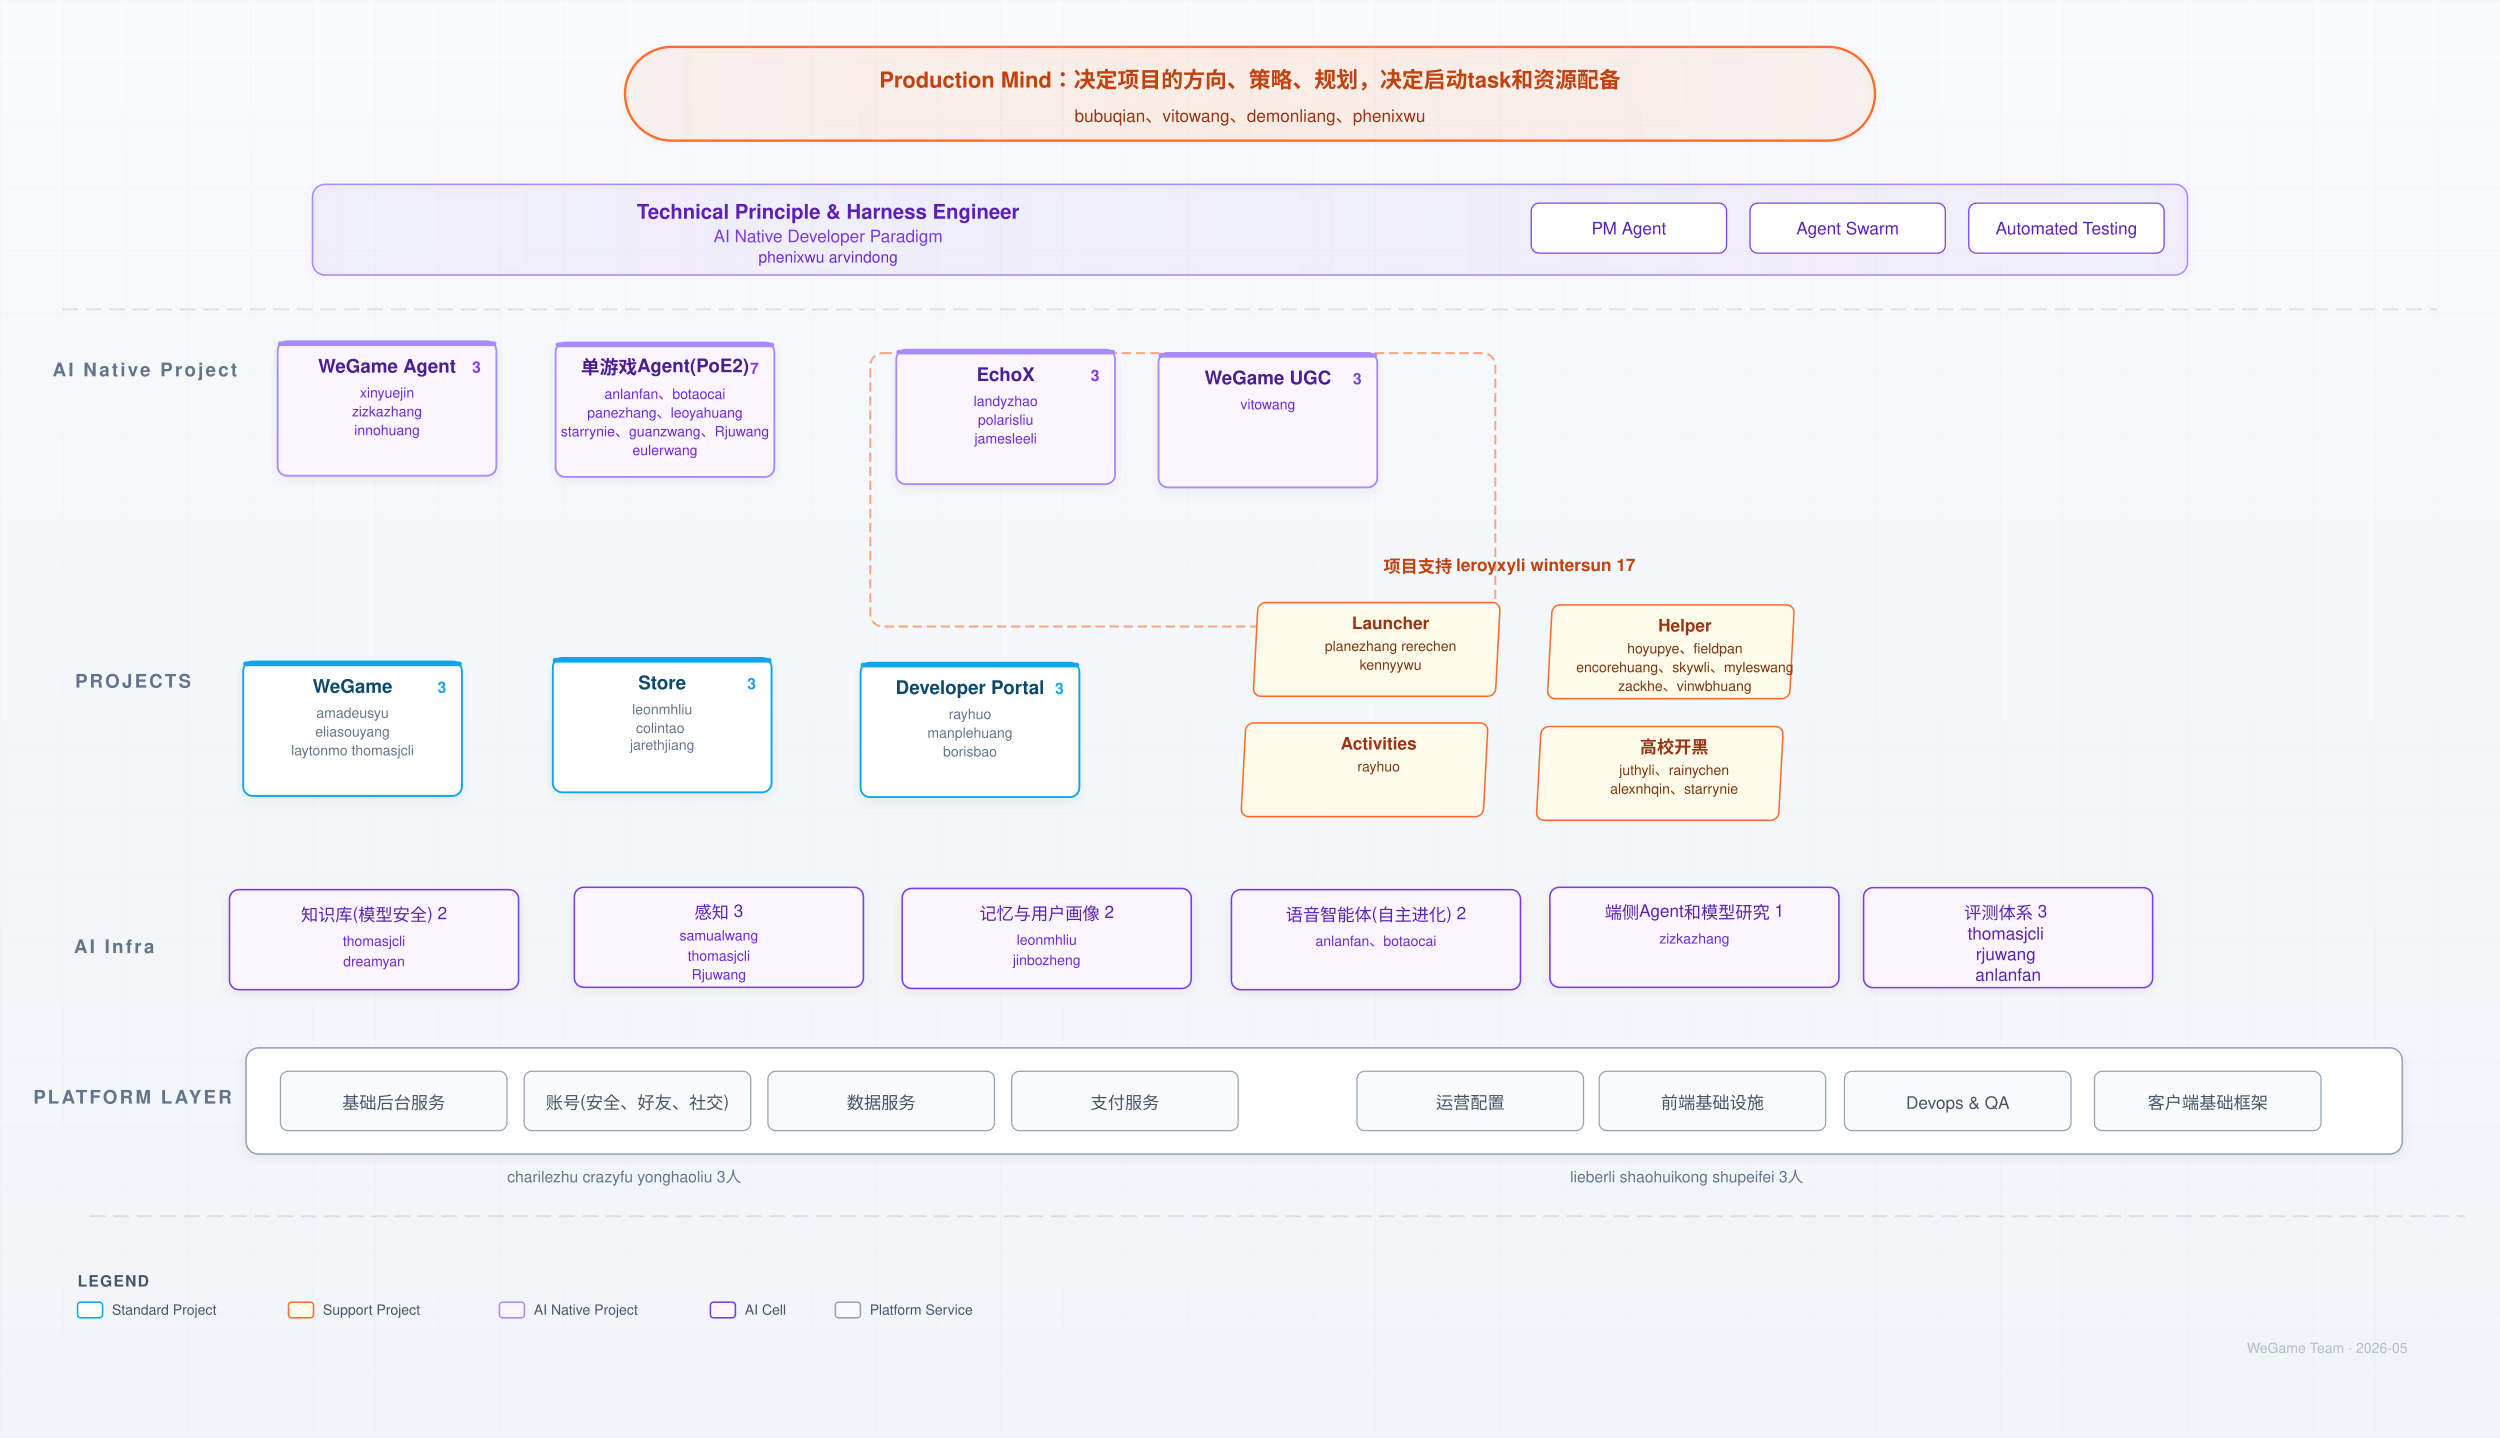
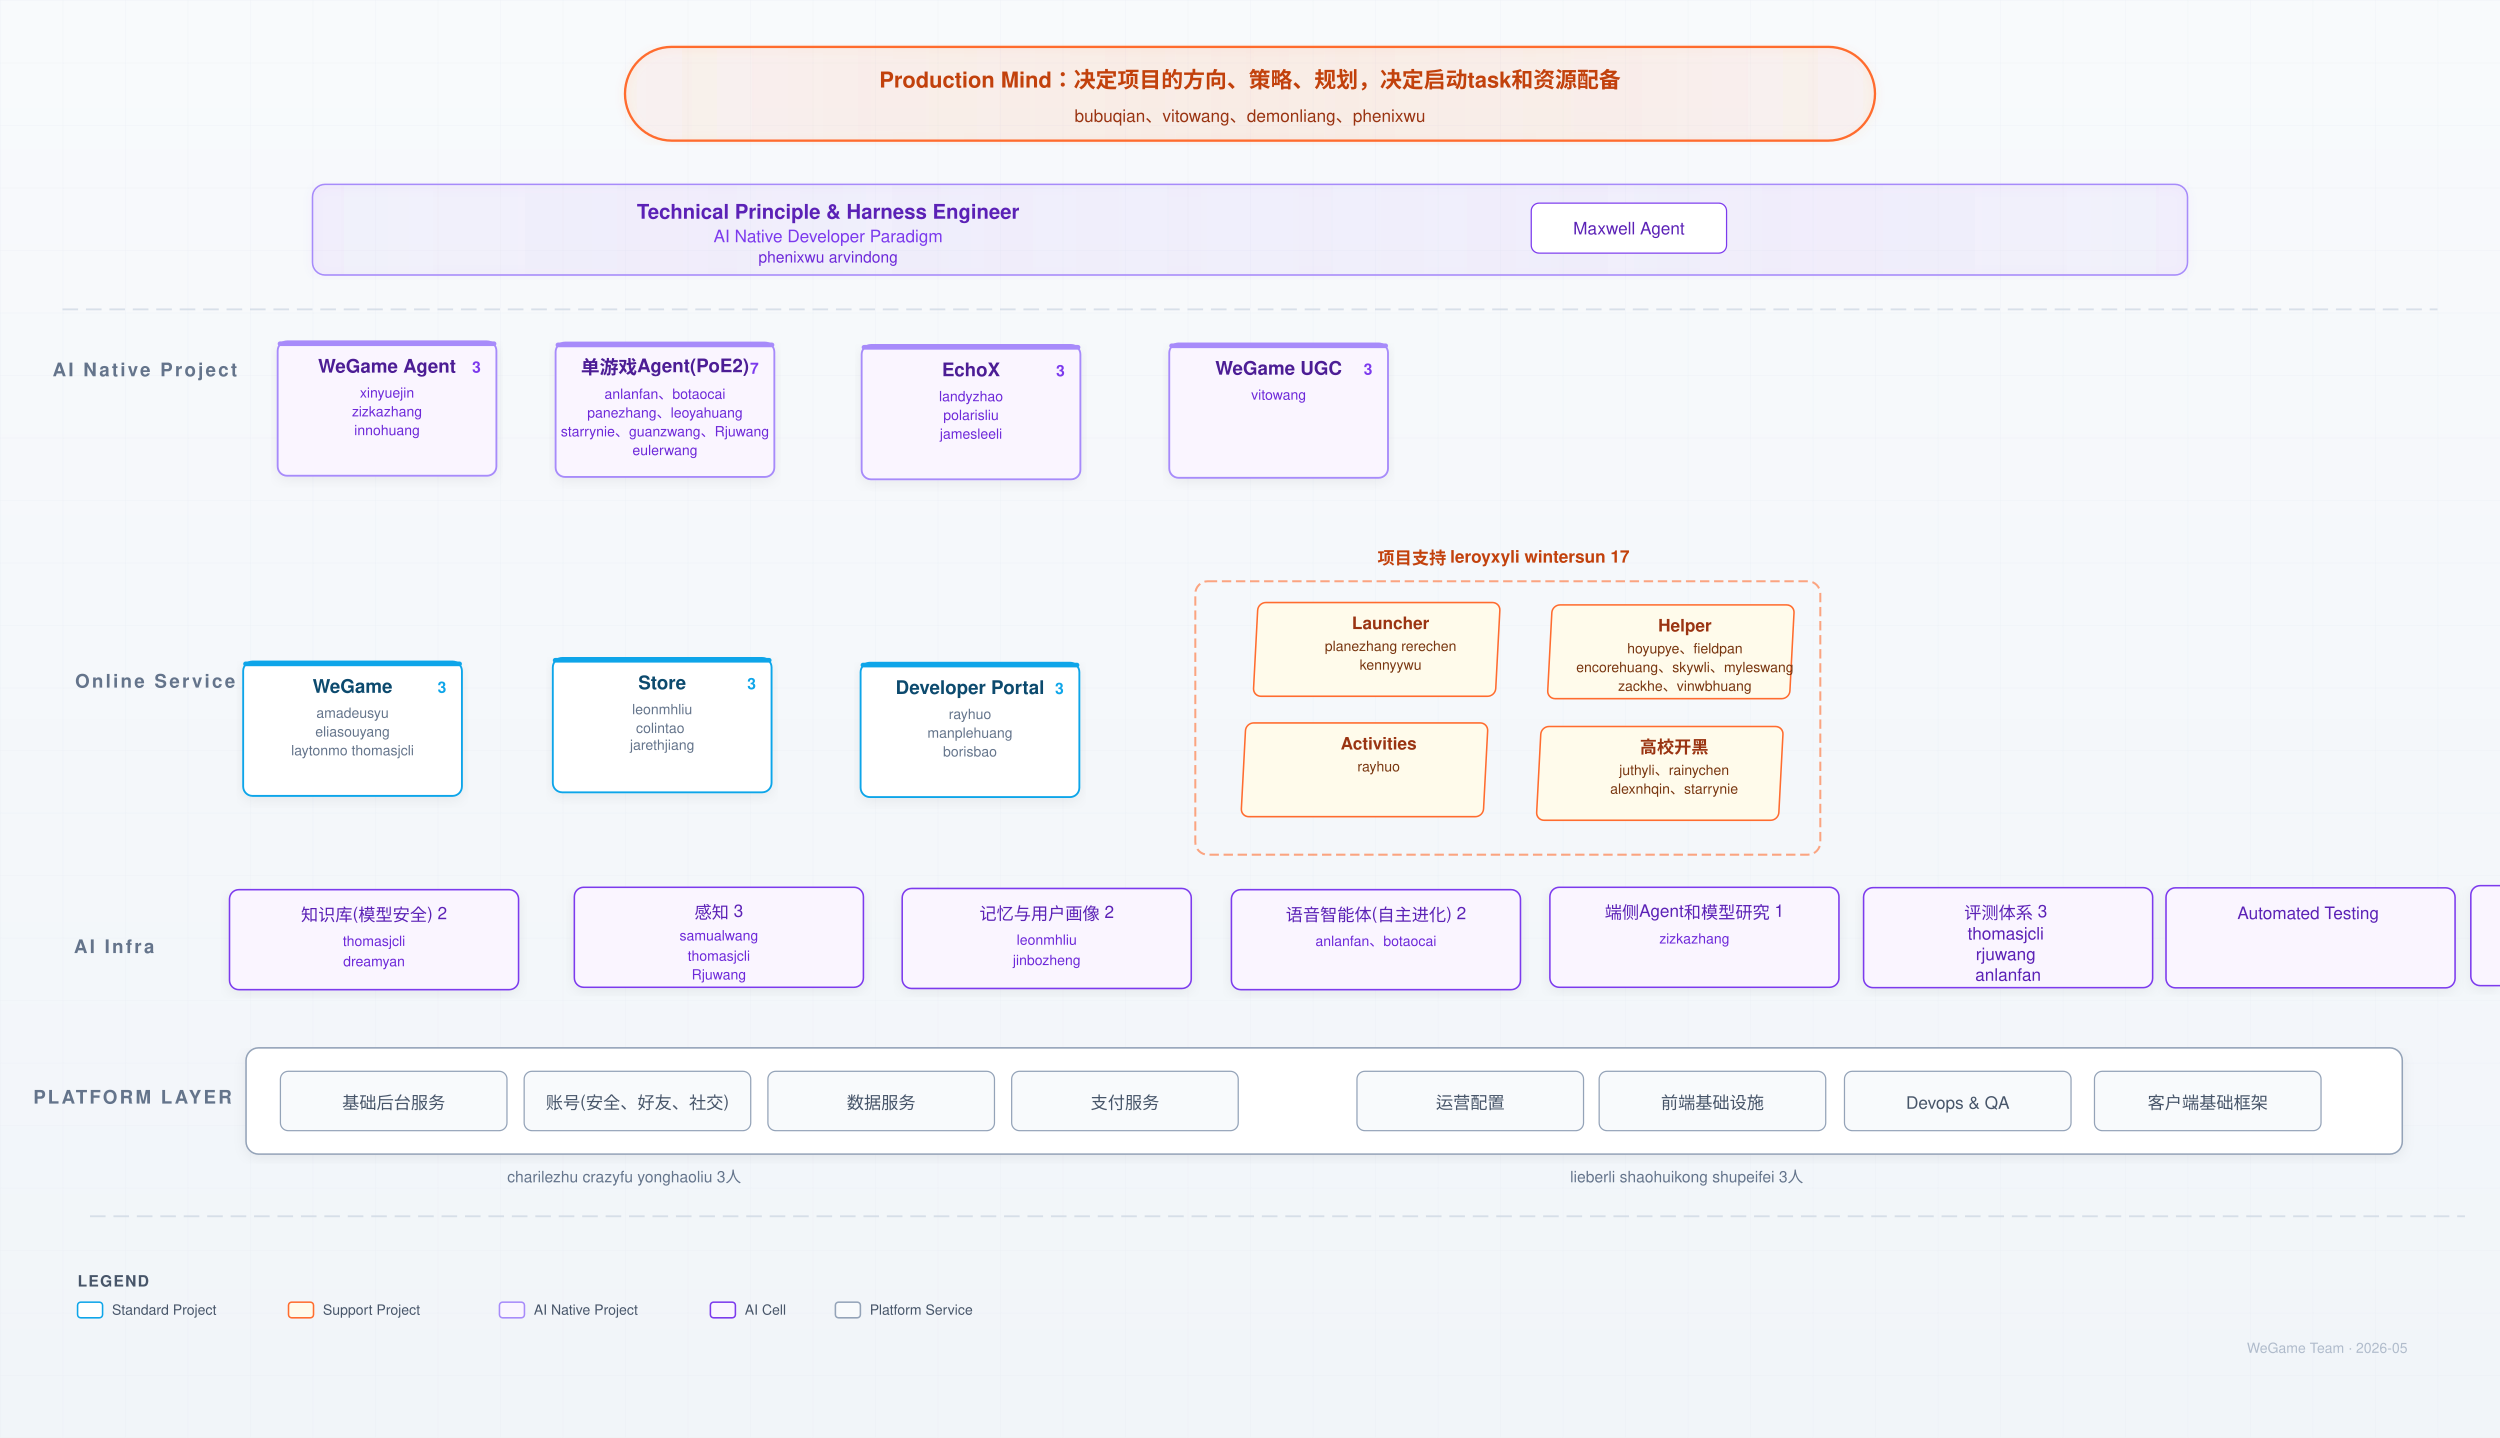
- <svg xmlns="http://www.w3.org/2000/svg" viewBox="0 0 1600 920" preserveAspectRatio="xMidYMid meet">
+ <svg xmlns="http://www.w3.org/2000/svg" viewBox="0 0 1600 920" preserveAspectRatio="xMidYMid meet" style="cursor: default;">
  <style>
    text { font-family: "Helvetica Neue", Helvetica, Arial, "PingFang SC", "Microsoft YaHei", sans-serif; }
    .sec-label { font-size: 12px; fill: #64748b; font-weight: 700; letter-spacing: 0.12em; }
  </style>
  <defs>
    <filter id="glow-gold" x="-5%" y="-5%" width="110%" height="110%">
      <feDropShadow dx="0" dy="1" stdDeviation="3" flood-color="#FF6C2F" flood-opacity="0.15" />
    </filter>
    <filter id="glow-purple" x="-5%" y="-5%" width="110%" height="110%">
      <feDropShadow dx="0" dy="1" stdDeviation="3" flood-color="#7c3aed" flood-opacity="0.12" />
    </filter>
    <filter id="soft" x="-3%" y="-3%" width="106%" height="112%">
      <feDropShadow dx="0" dy="2" stdDeviation="4" flood-color="#000" flood-opacity="0.06" />
    </filter>
    <pattern id="grid" width="40" height="40" patternUnits="userSpaceOnUse">
      <path d="M 40 0 L 0 0 0 40" fill="none" stroke="#e2e8f0" stroke-width="0.5" opacity="0.6" />
    </pattern>
    <linearGradient id="gold-g" x1="0%" x2="100%">
      <stop offset="0%" stop-color="#FF6C2F" stop-opacity="0.05" />
      <stop offset="50%" stop-color="#FF8F5C" stop-opacity="0.12" />
      <stop offset="100%" stop-color="#FF6C2F" stop-opacity="0.05" />
    </linearGradient>
    <linearGradient id="purple-g" x1="0%" x2="100%">
      <stop offset="0%" stop-color="#7c3aed" stop-opacity="0.04" />
      <stop offset="50%" stop-color="#a78bfa" stop-opacity="0.08" />
      <stop offset="100%" stop-color="#7c3aed" stop-opacity="0.04" />
    </linearGradient>
    <linearGradient id="bg-gradient" x1="0%" y1="0%" x2="0%" y2="100%">
      <stop offset="0%" stop-color="#f8fafc" />
      <stop offset="100%" stop-color="#f1f5f9" />
    </linearGradient>
  </defs>
  <rect width="1600" height="920" fill="url(#bg-gradient)" style="cursor: pointer;" />
  <rect width="1600" height="920" fill="url(#grid)" style="cursor: pointer;" data-orig-outline="" />
  <g data-auto-grouped="true" style="cursor: pointer;">
    <rect x="400" y="30" width="800" height="60" rx="30" fill="url(#gold-g)" stroke="#FF6C2F" stroke-width="1.5" filter="url(#glow-gold)" style="cursor: pointer;" />
    <text x="800" y="56" text-anchor="middle" fill="#c2410c" font-size="14" font-weight="700" style="cursor: pointer;">Production Mind：决定项目的方向、策略、规划，决定启动task和资源配备</text>
    <text x="800" y="78" text-anchor="middle" fill="#9a3412" font-size="11" style="cursor: pointer;">bubuqian、vitowang、demonliang、phenixwu</text>
  </g>
-   <g data-auto-grouped="true" style="cursor: pointer;">
-     <rect x="200" y="118" width="1200" height="58" rx="8" fill="url(#purple-g)" stroke="#a78bfa" stroke-width="1" filter="url(#glow-purple)" style="cursor: pointer;" />
-     <rect x="980" y="130" width="125" height="32" rx="5" fill="#ffffff" stroke="#7c3aed" stroke-width="0.8" style="cursor: pointer;" />
-     <rect x="1120" y="130" width="125" height="32" rx="5" fill="#ffffff" stroke="#7c3aed" stroke-width="0.8" style="cursor: pointer;" />
-     <rect x="1260" y="130" width="125" height="32" rx="5" fill="#ffffff" stroke="#7c3aed" stroke-width="0.8" style="cursor: pointer;" />
-     <text x="530" y="140" text-anchor="middle" fill="#5b21b6" font-size="13" font-weight="600" style="cursor: pointer;">Technical Principle &amp; Harness Engineer</text>
-     <text x="530" y="155" text-anchor="middle" fill="#7c3aed" font-size="11" style="cursor: pointer;">AI Native Developer Paradigm</text>
-     <text x="530" y="168" text-anchor="middle" fill="#6d28d9" font-size="10" style="cursor: pointer;">phenixwu arvindong</text>
-     <text x="1042.5" y="150" text-anchor="middle" fill="#5b21b6" font-size="11" font-weight="500" style="cursor: pointer;">PM Agent</text>
-     <text x="1182.5" y="150" text-anchor="middle" fill="#5b21b6" font-size="11" font-weight="500" style="cursor: pointer;">Agent Swarm</text>
-     <text x="1322.5" y="150" text-anchor="middle" fill="#5b21b6" font-size="11" font-weight="500" style="cursor: pointer;">Automated Testing</text>
-   </g>
+   <rect x="200" y="118" width="1200" height="58" rx="8" fill="url(#purple-g)" stroke="#a78bfa" stroke-width="1" filter="url(#glow-purple)" style="cursor: pointer;" />
+   <rect x="980" y="130" width="125" height="32" rx="5" fill="#ffffff" stroke="#7c3aed" stroke-width="0.8" style="cursor: pointer;" />
+   <text x="530" y="140" text-anchor="middle" fill="#5b21b6" font-size="13" font-weight="600" style="cursor: pointer;">Technical Principle &amp; Harness Engineer</text>
+   <text x="530" y="155" text-anchor="middle" fill="#7c3aed" font-size="11" style="cursor: pointer;">AI Native Developer Paradigm</text>
+   <text x="530" y="168" text-anchor="middle" fill="#6d28d9" font-size="10" style="cursor: pointer;">phenixwu arvindong</text>
+   <text x="1042.5" y="150" text-anchor="middle" fill="#5b21b6" font-size="11" font-weight="500" style="cursor: pointer;">Maxwell Agent</text>
  <line x1="40" y1="198" x2="1560" y2="198" stroke="#cbd5e1" stroke-width="1.2" stroke-dasharray="10,5" opacity="0.7" style="cursor: pointer;" />
-   <text x="48.058" y="440.072" class="sec-label" style="cursor: pointer;">PROJECTS</text>
+   <text x="48.058" y="440.072" class="sec-label" style="cursor: pointer;">Online Service</text>
  <text x="33.635" y="240.797" class="sec-label" style="cursor: pointer;">AI Native Project</text>
  <g data-auto-grouped="true" style="cursor: pointer;">
    <rect x="155.629" y="423.374" width="140" height="86" rx="6" fill="#ffffff" stroke="#0ea5e9" stroke-width="1.2" filter="url(#soft)" style="cursor: pointer;" data-orig-outline="#0ea5e9" />
    <rect x="155.629" y="423.374" width="140" height="3" rx="1.5" fill="#0ea5e9" style="cursor: pointer;" data-orig-outline="" />
    <text x="225.629" y="443.374" text-anchor="middle" fill="#0c4a6e" font-size="12" font-weight="600" style="cursor: pointer;">WeGame</text>
    <text x="285.629" y="443.374" text-anchor="end" fill="#0ea5e9" font-size="10" font-weight="700" style="cursor: pointer;">3</text>
    <text x="225.629" y="459.374" text-anchor="middle" fill="#64748b" font-size="9" style="cursor: pointer;">amadeusyu</text>
    <text x="225.629" y="471.374" text-anchor="middle" fill="#64748b" font-size="9" style="cursor: pointer;">eliasouyang</text>
    <text x="225.629" y="483.374" text-anchor="middle" fill="#64748b" font-size="9" style="cursor: pointer;">laytonmo thomasjcli</text>
  </g>
  <g data-auto-grouped="true" style="cursor: pointer;">
    <rect x="353.795" y="421.08" width="140" height="86" rx="6" fill="#ffffff" stroke="#0ea5e9" stroke-width="1.2" filter="url(#soft)" style="cursor: pointer;" data-orig-outline="#0ea5e9" />
    <rect x="353.795" y="421.08" width="140" height="3" rx="1.5" fill="#0ea5e9" style="cursor: pointer;" data-orig-outline="" />
    <text x="423.795" y="441.08" text-anchor="middle" fill="#0c4a6e" font-size="12" font-weight="600" style="cursor: pointer;">Store</text>
    <text x="483.795" y="441.08" text-anchor="end" fill="#0ea5e9" font-size="10" font-weight="700" style="cursor: pointer;">3</text>
    <text x="423.795" y="457.08" text-anchor="middle" fill="#64748b" font-size="9" style="cursor: pointer;">leonmhliu</text>
    <text x="423.795" y="469.08" text-anchor="middle" fill="#64748b" font-size="9" style="cursor: pointer;">
      <tspan x="423.795" dy="0">colintao</tspan>
      <tspan x="423.795" dy="10.8">jarethjiang</tspan>
    </text>
  </g>
  <g data-auto-grouped="true" style="cursor: pointer;">
    <rect x="550.787" y="424.138" width="140" height="86" rx="6" fill="#ffffff" stroke="#0ea5e9" stroke-width="1.2" filter="url(#soft)" style="cursor: pointer;" data-orig-outline="#0ea5e9" />
    <rect x="550.787" y="424.138" width="140" height="3" rx="1.5" fill="#0ea5e9" style="cursor: pointer;" data-orig-outline="" />
    <text x="620.787" y="444.138" text-anchor="middle" fill="#0c4a6e" font-size="12" font-weight="600" style="cursor: pointer;">Developer Portal</text>
    <text x="680.787" y="444.138" text-anchor="end" fill="#0ea5e9" font-size="10" font-weight="700" style="cursor: pointer;">3</text>
    <text x="620.787" y="460.138" text-anchor="middle" fill="#64748b" font-size="9" style="cursor: pointer;">rayhuo</text>
    <text x="620.787" y="472.138" text-anchor="middle" fill="#64748b" font-size="9" style="cursor: pointer;">manplehuang</text>
    <text x="620.787" y="484.138" text-anchor="middle" fill="#64748b" font-size="9" style="cursor: pointer;">borisbao</text>
  </g>
-   <g data-auto-grouped="true" style="cursor: pointer;">
-     <rect x="557" y="226" width="400" height="175" rx="8" fill="none" stroke="#FF6C2F" stroke-width="1.3" stroke-dasharray="6,3" opacity="0.6" style="cursor: pointer;" data-orig-outline="#FF6C2F" />
-     <text x="885.371" y="366.385" fill="#c2410c" font-size="11" font-weight="600" style="cursor: pointer;">项目支持  leroyxyli  wintersun 17</text>
-   </g>
+   <rect x="765" y="372" width="400" height="175" rx="8" fill="none" stroke="#FF6C2F" stroke-width="1.3" stroke-dasharray="6,3" opacity="0.6" style="cursor: pointer;" data-orig-outline="#FF6C2F" />
+   <text x="881.593" y="361.006" fill="#c2410c" font-size="11" font-weight="600" style="cursor: pointer;">项目支持  leroyxyli  wintersun 17</text>
  <g transform="translate(577,246)" style="cursor: pointer;">
    <rect x="235.479" y="139.618" width="155" height="60" rx="5" fill="#fffbeb" stroke="#FF6C2F" stroke-width="1" transform="skewX(-3)" style="cursor: pointer;" data-orig-outline="#FF6C2F" />
    <text x="312.979" y="156.618" text-anchor="middle" fill="#9a3412" font-size="11" font-weight="600" style="cursor: pointer;">Launcher</text>
    <text x="312.979" y="170.618" text-anchor="middle" fill="#78350f" font-size="9" style="cursor: pointer;">planezhang rerechen</text>
    <text x="312.979" y="182.618" text-anchor="middle" fill="#78350f" font-size="9" style="cursor: pointer;">kennyywu</text>
  </g>
  <g transform="translate(747,246)" style="cursor: pointer;">
    <rect x="253.828" y="141.147" width="155" height="60" rx="5" fill="#fffbeb" stroke="#FF6C2F" stroke-width="1" transform="skewX(-3)" style="cursor: pointer;" data-orig-outline="#FF6C2F" />
    <text x="331.328" y="158.147" text-anchor="middle" fill="#9a3412" font-size="11" font-weight="600" style="cursor: pointer;">Helper</text>
    <text x="331.328" y="172.147" text-anchor="middle" fill="#78350f" font-size="9" style="cursor: pointer;">hoyupye、fieldpan</text>
    <text x="331.328" y="184.147" text-anchor="middle" fill="#78350f" font-size="9" style="cursor: pointer;">encorehuang、skywli、myleswang</text>
    <text x="331.328" y="196.147" text-anchor="middle" fill="#78350f" font-size="9" style="cursor: pointer;">zackhe、vinwbhuang</text>
  </g>
  <g transform="translate(577,320)" style="cursor: pointer;">
    <rect x="227.834" y="142.676" width="155" height="60" rx="5" fill="#fffbeb" stroke="#FF6C2F" stroke-width="1" transform="skewX(-3)" style="cursor: pointer;" data-orig-outline="#FF6C2F" />
    <text x="305.334" y="159.676" text-anchor="middle" fill="#9a3412" font-size="11" font-weight="600" style="cursor: pointer;">Activities</text>
    <text x="305.334" y="173.676" text-anchor="middle" fill="#78350f" font-size="9" style="cursor: pointer;">rayhuo</text>
  </g>
  <g transform="translate(747,320)" style="cursor: pointer;">
    <rect x="246.947" y="144.97" width="155" height="60" rx="5" fill="#fffbeb" stroke="#FF6C2F" stroke-width="1" transform="skewX(-3)" style="cursor: pointer;" data-orig-outline="#FF6C2F" />
    <text x="324.447" y="161.97" text-anchor="middle" fill="#9a3412" font-size="11" font-weight="600" style="cursor: pointer;">高校开黑</text>
    <text x="324.447" y="175.97" text-anchor="middle" fill="#78350f" font-size="9" style="cursor: pointer;">juthyli、rainychen</text>
    <text x="324.447" y="187.97" text-anchor="middle" fill="#78350f" font-size="9" style="cursor: pointer;">alexnhqin、starrynie</text>
  </g>
  <g data-auto-grouped="true" style="cursor: pointer;">
    <rect x="177.701" y="218.476" width="140" height="86" rx="6" fill="#faf5ff" stroke="#a78bfa" stroke-width="1.2" filter="url(#soft)" style="cursor: pointer;" />
    <rect x="177.701" y="218.476" width="140" height="3" rx="1.5" fill="#a78bfa" style="cursor: pointer;" />
    <text x="247.701" y="238.476" text-anchor="middle" fill="#4c1d95" font-size="12" font-weight="600" style="cursor: pointer;">WeGame Agent</text>
    <text x="307.701" y="238.476" text-anchor="end" fill="#7c3aed" font-size="10" font-weight="700" style="cursor: pointer;">3</text>
    <text x="247.701" y="254.476" text-anchor="middle" fill="#6d28d9" font-size="9" style="cursor: pointer;">xinyuejin</text>
    <text x="247.701" y="266.476" text-anchor="middle" fill="#6d28d9" font-size="9" style="cursor: pointer;">zizkazhang</text>
    <text x="247.701" y="278.476" text-anchor="middle" fill="#6d28d9" font-size="9" style="cursor: pointer;">innohuang</text>
  </g>
  <g data-auto-grouped="true" style="cursor: pointer;">
-     <rect x="741.44" y="225.922" width="140" height="86" rx="6" fill="#faf5ff" stroke="#a78bfa" stroke-width="1.2" filter="url(#soft)" style="cursor: pointer;" />
-     <rect x="741.44" y="225.922" width="140" height="3" rx="1.5" fill="#a78bfa" style="cursor: pointer;" />
-     <text x="811.44" y="245.922" text-anchor="middle" fill="#4c1d95" font-size="12" font-weight="600" style="cursor: pointer;">WeGame UGC</text>
-     <text x="871.44" y="245.922" text-anchor="end" fill="#7c3aed" font-size="10" font-weight="700" style="cursor: pointer;">3</text>
-     <text x="811.44" y="261.922" text-anchor="middle" fill="#6d28d9" font-size="9" style="cursor: pointer;">vitowang</text>
-     <text x="811.44" y="273.922" text-anchor="middle" fill="#6d28d9" font-size="9" style="cursor: pointer;" />
-     <text x="811.44" y="285.922" text-anchor="middle" fill="#6d28d9" font-size="9" style="cursor: pointer;" />
+     <rect x="748.321" y="219.805" width="140" height="86" rx="6" fill="#faf5ff" stroke="#a78bfa" stroke-width="1.2" filter="url(#soft)" style="cursor: pointer;" />
+     <rect x="748.321" y="219.805" width="140" height="3" rx="1.5" fill="#a78bfa" style="cursor: pointer;" />
+     <text x="818.321" y="239.805" text-anchor="middle" fill="#4c1d95" font-size="12" font-weight="600" style="cursor: pointer;">WeGame UGC</text>
+     <text x="878.321" y="239.805" text-anchor="end" fill="#7c3aed" font-size="10" font-weight="700" style="cursor: pointer;">3</text>
+     <text x="818.321" y="255.805" text-anchor="middle" fill="#6d28d9" font-size="9" style="cursor: pointer;">vitowang</text>
+     <text x="818.321" y="267.805" text-anchor="middle" fill="#6d28d9" font-size="9" style="cursor: pointer;" />
+     <text x="818.321" y="279.805" text-anchor="middle" fill="#6d28d9" font-size="9" style="cursor: pointer;" />
  </g>
  <g data-auto-grouped="true" style="cursor: pointer;">
    <rect x="355.579" y="219.241" width="140" height="86" rx="6" fill="#faf5ff" stroke="#a78bfa" stroke-width="1.2" filter="url(#soft)" style="cursor: pointer;" data-orig-outline="#a78bfa" />
    <rect x="355.579" y="219.241" width="140" height="3" rx="1.5" fill="#a78bfa" style="cursor: pointer;" data-orig-outline="" />
    <text x="425.579" y="239.241" text-anchor="middle" fill="#4c1d95" font-size="12" font-weight="600" style="cursor: pointer;">单游戏Agent(PoE2)</text>
    <text x="485.579" y="239.241" text-anchor="end" fill="#7c3aed" font-size="10" font-weight="700" style="cursor: pointer;">7</text>
    <text x="425.579" y="255.241" text-anchor="middle" fill="#6d28d9" font-size="9" style="cursor: pointer;">anlanfan、botaocai</text>
    <text x="425.579" y="267.241" text-anchor="middle" fill="#6d28d9" font-size="9" style="cursor: pointer;">panezhang、leoyahuang</text>
    <text x="425.579" y="279.241" text-anchor="middle" fill="#6d28d9" font-size="9" style="cursor: pointer;">starrynie、guanzwang、Rjuwang</text>
    <text x="425.579" y="291.241" text-anchor="middle" fill="#6d28d9" font-size="9" style="cursor: pointer;">eulerwang</text>
  </g>
  <g data-auto-grouped="true" style="cursor: pointer;">
-     <rect x="573.623" y="223.828" width="140" height="86" rx="6" fill="#faf5ff" stroke="#a78bfa" stroke-width="1.2" filter="url(#soft)" style="cursor: pointer;" />
-     <rect x="573.623" y="223.828" width="140" height="3" rx="1.5" fill="#a78bfa" style="cursor: pointer;" />
-     <text x="643.623" y="243.828" text-anchor="middle" fill="#4c1d95" font-size="12" font-weight="600" style="cursor: pointer;">EchoX</text>
-     <text x="703.623" y="243.828" text-anchor="end" fill="#7c3aed" font-size="10" font-weight="700" style="cursor: pointer;">3</text>
-     <text x="643.623" y="259.828" text-anchor="middle" fill="#6d28d9" font-size="9" style="cursor: pointer;">landyzhao</text>
-     <text x="643.623" y="271.828" text-anchor="middle" fill="#6d28d9" font-size="9" style="cursor: pointer;">polarisliu</text>
-     <text x="643.623" y="283.828" text-anchor="middle" fill="#6d28d9" font-size="9" style="cursor: pointer;">jamesleeli</text>
+     <rect x="551.452" y="220.77" width="140" height="86" rx="6" fill="#faf5ff" stroke="#a78bfa" stroke-width="1.2" filter="url(#soft)" style="cursor: pointer;" />
+     <rect x="551.452" y="220.77" width="140" height="3" rx="1.5" fill="#a78bfa" style="cursor: pointer;" />
+     <text x="621.452" y="240.77" text-anchor="middle" fill="#4c1d95" font-size="12" font-weight="600" style="cursor: pointer;">EchoX</text>
+     <text x="681.452" y="240.77" text-anchor="end" fill="#7c3aed" font-size="10" font-weight="700" style="cursor: pointer;">3</text>
+     <text x="621.452" y="256.77" text-anchor="middle" fill="#6d28d9" font-size="9" style="cursor: pointer;">landyzhao</text>
+     <text x="621.452" y="268.77" text-anchor="middle" fill="#6d28d9" font-size="9" style="cursor: pointer;">polarisliu</text>
+     <text x="621.452" y="280.77" text-anchor="middle" fill="#6d28d9" font-size="9" style="cursor: pointer;">jamesleeli</text>
  </g>
  <text x="47.294" y="609.964" class="sec-label" style="cursor: pointer;">AI Infra</text>
  <g data-auto-grouped="true" style="cursor: pointer;">
    <rect x="146.881" y="569.388" width="185" height="64" rx="6" fill="#faf5ff" stroke="#7c3aed" stroke-width="1" filter="url(#soft)" style="cursor: pointer;" data-orig-outline="#7c3aed" />
    <text x="239.381" y="589.388" text-anchor="middle" fill="#5b21b6" font-size="11" font-weight="500" style="cursor: pointer;">知识库(模型安全) 2</text>
    <text x="239.381" y="605.388" text-anchor="middle" fill="#6d28d9" font-size="9" style="cursor: pointer;">thomasjcli</text>
    <text x="239.381" y="618.388" text-anchor="middle" fill="#6d28d9" font-size="9" style="cursor: pointer;">dreamyan</text>
  </g>
  <g data-auto-grouped="true" style="cursor: pointer;">
    <rect x="367.582" y="567.859" width="185" height="64" rx="6" fill="#faf5ff" stroke="#7c3aed" stroke-width="1" filter="url(#soft)" style="cursor: pointer;" data-orig-outline="" />
    <text x="460.082" y="587.859" text-anchor="middle" fill="#5b21b6" font-size="11" font-weight="500" style="cursor: pointer;">感知 3</text>
    <text x="460.082" y="601.859" text-anchor="middle" fill="#6d28d9" font-size="9" style="cursor: pointer;" data-orig-outline="">samualwang</text>
    <text x="460.082" y="614.859" text-anchor="middle" fill="#6d28d9" font-size="9" style="cursor: pointer;" data-orig-outline="">thomasjcli</text>
    <text x="460.082" y="626.859" text-anchor="middle" fill="#6d28d9" font-size="9" style="cursor: pointer;" data-orig-outline="">Rjuwang</text>
  </g>
  <g data-auto-grouped="true" style="cursor: pointer;">
    <rect x="577.402" y="568.623" width="185" height="64" rx="6" fill="#faf5ff" stroke="#7c3aed" stroke-width="1" filter="url(#soft)" style="cursor: pointer;" data-orig-outline="#7c3aed" />
    <text x="669.902" y="588.623" text-anchor="middle" fill="#5b21b6" font-size="11" font-weight="500" style="cursor: pointer;">记忆与用户画像 2</text>
    <text x="669.902" y="604.623" text-anchor="middle" fill="#6d28d9" font-size="9" style="cursor: pointer;">leonmhliu</text>
    <text x="669.902" y="617.623" text-anchor="middle" fill="#6d28d9" font-size="9" style="cursor: pointer;">jinbozheng</text>
  </g>
  <g data-auto-grouped="true" style="cursor: pointer;">
    <rect x="788.105" y="569.388" width="185" height="64" rx="6" fill="#faf5ff" stroke="#7c3aed" stroke-width="1" filter="url(#soft)" style="cursor: pointer;" data-orig-outline="#7c3aed" />
    <text x="880.605" y="589.388" text-anchor="middle" fill="#5b21b6" font-size="11" font-weight="500" style="cursor: pointer;">语音智能体(自主进化) 2</text>
    <text x="880.605" y="605.388" text-anchor="middle" fill="#6d28d9" font-size="9" style="cursor: pointer;">anlanfan、botaocai</text>
  </g>
  <g data-auto-grouped="true" style="cursor: pointer;">
    <rect x="991.928" y="567.859" width="185" height="64" rx="6" fill="#faf5ff" stroke="#7c3aed" stroke-width="1" filter="url(#soft)" style="cursor: pointer;" data-orig-outline="#7c3aed" />
    <text x="1084.428" y="587.859" text-anchor="middle" fill="#5b21b6" font-size="11" font-weight="500" style="cursor: pointer;">端侧Agent和模型研究 1</text>
    <text x="1084.428" y="603.859" text-anchor="middle" fill="#6d28d9" font-size="9" style="cursor: pointer;">zizkazhang</text>
  </g>
  <g data-auto-grouped="true" style="cursor: pointer;">
    <rect x="1192.693" y="568.094" width="185" height="64" rx="6" fill="#faf5ff" stroke="#7c3aed" stroke-width="1" filter="url(#soft)" style="cursor: pointer;" data-orig-outline="#7c3aed" />
    <text x="1285.193" y="588.094" text-anchor="middle" fill="#5b21b6" font-size="11" font-weight="500" style="cursor: pointer;">
      <tspan x="1285.193" dy="0">评测体系 3</tspan>
      <tspan x="1285.193" dy="13.2">thomasjcli</tspan>
      <tspan x="1285.193" dy="13.2">rjuwang</tspan>
      <tspan x="1285.193" dy="13.2">anlanfan</tspan>
+     </text>
+   </g>
+   <g data-auto-grouped="true" style="cursor: pointer;">
+     <rect x="1386.244" y="568.216" width="185" height="64" rx="6" fill="#faf5ff" stroke="#7c3aed" stroke-width="1" filter="url(#soft)" style="cursor: pointer;" data-orig-outline="#7c3aed" />
+     <text x="1478.744" y="588.216" text-anchor="middle" fill="#5b21b6" font-size="11" font-weight="500" style="cursor: pointer;">
+       <tspan x="1478.744" dy="0">Automated Testing</tspan>
+       <tspan x="1478.744" dy="13.2" />
+       <tspan x="1478.744" dy="13.2" />
+       <tspan x="1478.744" dy="13.2" />
+     </text>
+   </g>
+   <g data-auto-grouped="true" style="cursor: pointer;">
+     <rect x="1581.324" y="566.809" width="185" height="64" rx="6" fill="#faf5ff" stroke="#7c3aed" stroke-width="1" filter="url(#soft)" style="cursor: pointer;" data-orig-outline="#7c3aed" />
+     <text x="1673.824" y="586.809" text-anchor="middle" fill="#5b21b6" font-size="11" font-weight="500" style="cursor: pointer;">
+       <tspan x="1673.824" dy="0">Agent Swarm</tspan>
+       <tspan x="1673.824" dy="13.2" />
    </text>
  </g>
  <line x1="57.585" y1="778.421" x2="1577.585" y2="778.421" stroke="#cbd5e1" stroke-width="1.2" stroke-dasharray="10,5" opacity="0.7" style="cursor: pointer;" />
  <text x="21.299" y="706.324" class="sec-label" style="cursor: pointer;">PLATFORM LAYER</text>
  <g data-group="1" style="cursor: pointer;">
    <g data-auto-grouped="true" style="cursor: pointer;">
      <rect x="157.463" y="670.629" width="1380" height="68" rx="8" fill="#ffffff" stroke="#94a3b8" stroke-width="1" filter="url(#soft)" style="cursor: pointer;" data-orig-outline="#94a3b8" />
      <rect x="179.463" y="685.629" width="145" height="38" rx="5" fill="#f8fafc" stroke="#94a3b8" stroke-width="0.8" style="cursor: pointer;" data-orig-outline="#94a3b8" />
      <rect x="335.463" y="685.629" width="145" height="38" rx="5" fill="#f8fafc" stroke="#94a3b8" stroke-width="0.8" style="cursor: pointer;" data-orig-outline="#94a3b8" />
      <rect x="491.463" y="685.629" width="145" height="38" rx="5" fill="#f8fafc" stroke="#94a3b8" stroke-width="0.8" style="cursor: pointer;" data-orig-outline="#94a3b8" />
      <rect x="647.463" y="685.629" width="145" height="38" rx="5" fill="#f8fafc" stroke="#94a3b8" stroke-width="0.8" style="cursor: pointer;" data-orig-outline="#94a3b8" />
      <text x="251.963" y="709.629" text-anchor="middle" fill="#475569" font-size="11" font-weight="500" style="cursor: pointer;">基础后台服务</text>
      <text x="407.963" y="709.629" text-anchor="middle" fill="#475569" font-size="11" font-weight="500" style="cursor: pointer;">账号(安全、好友、社交)</text>
      <text x="563.963" y="709.629" text-anchor="middle" fill="#475569" font-size="11" font-weight="500" style="cursor: pointer;">数据服务</text>
      <text x="719.963" y="709.629" text-anchor="middle" fill="#475569" font-size="11" font-weight="500" style="cursor: pointer;">支付服务</text>
      <text x="399.463" y="756.629" text-anchor="middle" fill="#64748b" font-size="10" style="cursor: pointer;">charilezhu  crazyfu yonghaoliu  3人</text>
      <text x="1079.463" y="756.629" text-anchor="middle" fill="#64748b" font-size="10" style="cursor: pointer;">lieberli  shaohuikong  shupeifei  3人</text>
    </g>
    <g data-auto-grouped="true" style="cursor: pointer;">
      <rect x="868.463" y="685.629" width="145" height="38" rx="5" fill="#f8fafc" stroke="#94a3b8" stroke-width="0.8" style="cursor: pointer;" data-orig-outline="#94a3b8" />
      <text x="940.963" y="709.629" text-anchor="middle" fill="#475569" font-size="11" font-weight="500" style="cursor: pointer;">运营配置</text>
    </g>
    <g data-auto-grouped="true" style="cursor: pointer;">
      <rect x="1023.463" y="685.629" width="145" height="38" rx="5" fill="#f8fafc" stroke="#94a3b8" stroke-width="0.8" style="cursor: pointer;" data-orig-outline="#94a3b8" />
      <text x="1095.963" y="709.629" text-anchor="middle" fill="#475569" font-size="11" font-weight="500" style="cursor: pointer;">前端基础设施</text>
    </g>
    <g data-auto-grouped="true" style="cursor: pointer;">
      <rect x="1180.463" y="685.629" width="145" height="38" rx="5" fill="#f8fafc" stroke="#94a3b8" stroke-width="0.8" style="cursor: pointer;" data-orig-outline="#94a3b8" />
      <text x="1252.963" y="709.629" text-anchor="middle" fill="#475569" font-size="11" font-weight="500" style="cursor: pointer;">Devops &amp; QA</text>
    </g>
    <g data-auto-grouped="true" style="cursor: pointer;">
      <rect x="1340.463" y="685.629" width="145" height="38" rx="5" fill="#f8fafc" stroke="#94a3b8" stroke-width="0.8" style="cursor: pointer;" data-orig-outline="#94a3b8" />
      <text x="1412.963" y="709.629" text-anchor="middle" fill="#475569" font-size="11" font-weight="500" style="cursor: pointer;">客户端基础框架</text>
    </g>
  </g>
  <g transform="translate(55, 698)" style="cursor: pointer;">
    <text x="-5.352" y="125.385" fill="#475569" font-size="10" font-weight="600" letter-spacing="0.08em" style="cursor: pointer;">LEGEND</text>
    <rect x="-5.352" y="135.385" width="16" height="10" rx="2" fill="#ffffff" stroke="#0ea5e9" stroke-width="1" style="cursor: pointer;" />
    <text x="16.648" y="143.385" fill="#475569" font-size="9" style="cursor: pointer;">Standard Project</text>
    <rect x="129.648" y="135.385" width="16" height="10" rx="2" fill="#fffbeb" stroke="#FF6C2F" stroke-width="1" style="cursor: pointer;" />
    <text x="151.648" y="143.385" fill="#475569" font-size="9" style="cursor: pointer;">Support Project</text>
    <rect x="264.648" y="135.385" width="16" height="10" rx="2" fill="#faf5ff" stroke="#a78bfa" stroke-width="1" style="cursor: pointer;" />
    <text x="286.648" y="143.385" fill="#475569" font-size="9" style="cursor: pointer;">AI Native Project</text>
    <rect x="399.648" y="135.385" width="16" height="10" rx="2" fill="#faf5ff" stroke="#7c3aed" stroke-width="1" style="cursor: pointer;" />
    <text x="421.648" y="143.385" fill="#475569" font-size="9" style="cursor: pointer;">AI Cell</text>
    <rect x="479.648" y="135.385" width="16" height="10" rx="2" fill="#f8fafc" stroke="#94a3b8" stroke-width="1" style="cursor: pointer;" />
    <text x="501.648" y="143.385" fill="#475569" font-size="9" style="cursor: pointer;">Platform Service</text>
  </g>
  <text x="1540.826" y="865.85" text-anchor="end" fill="#94a3b8" font-size="9" opacity="0.7" style="cursor: pointer;">WeGame Team · 2026-05</text>
</svg>
